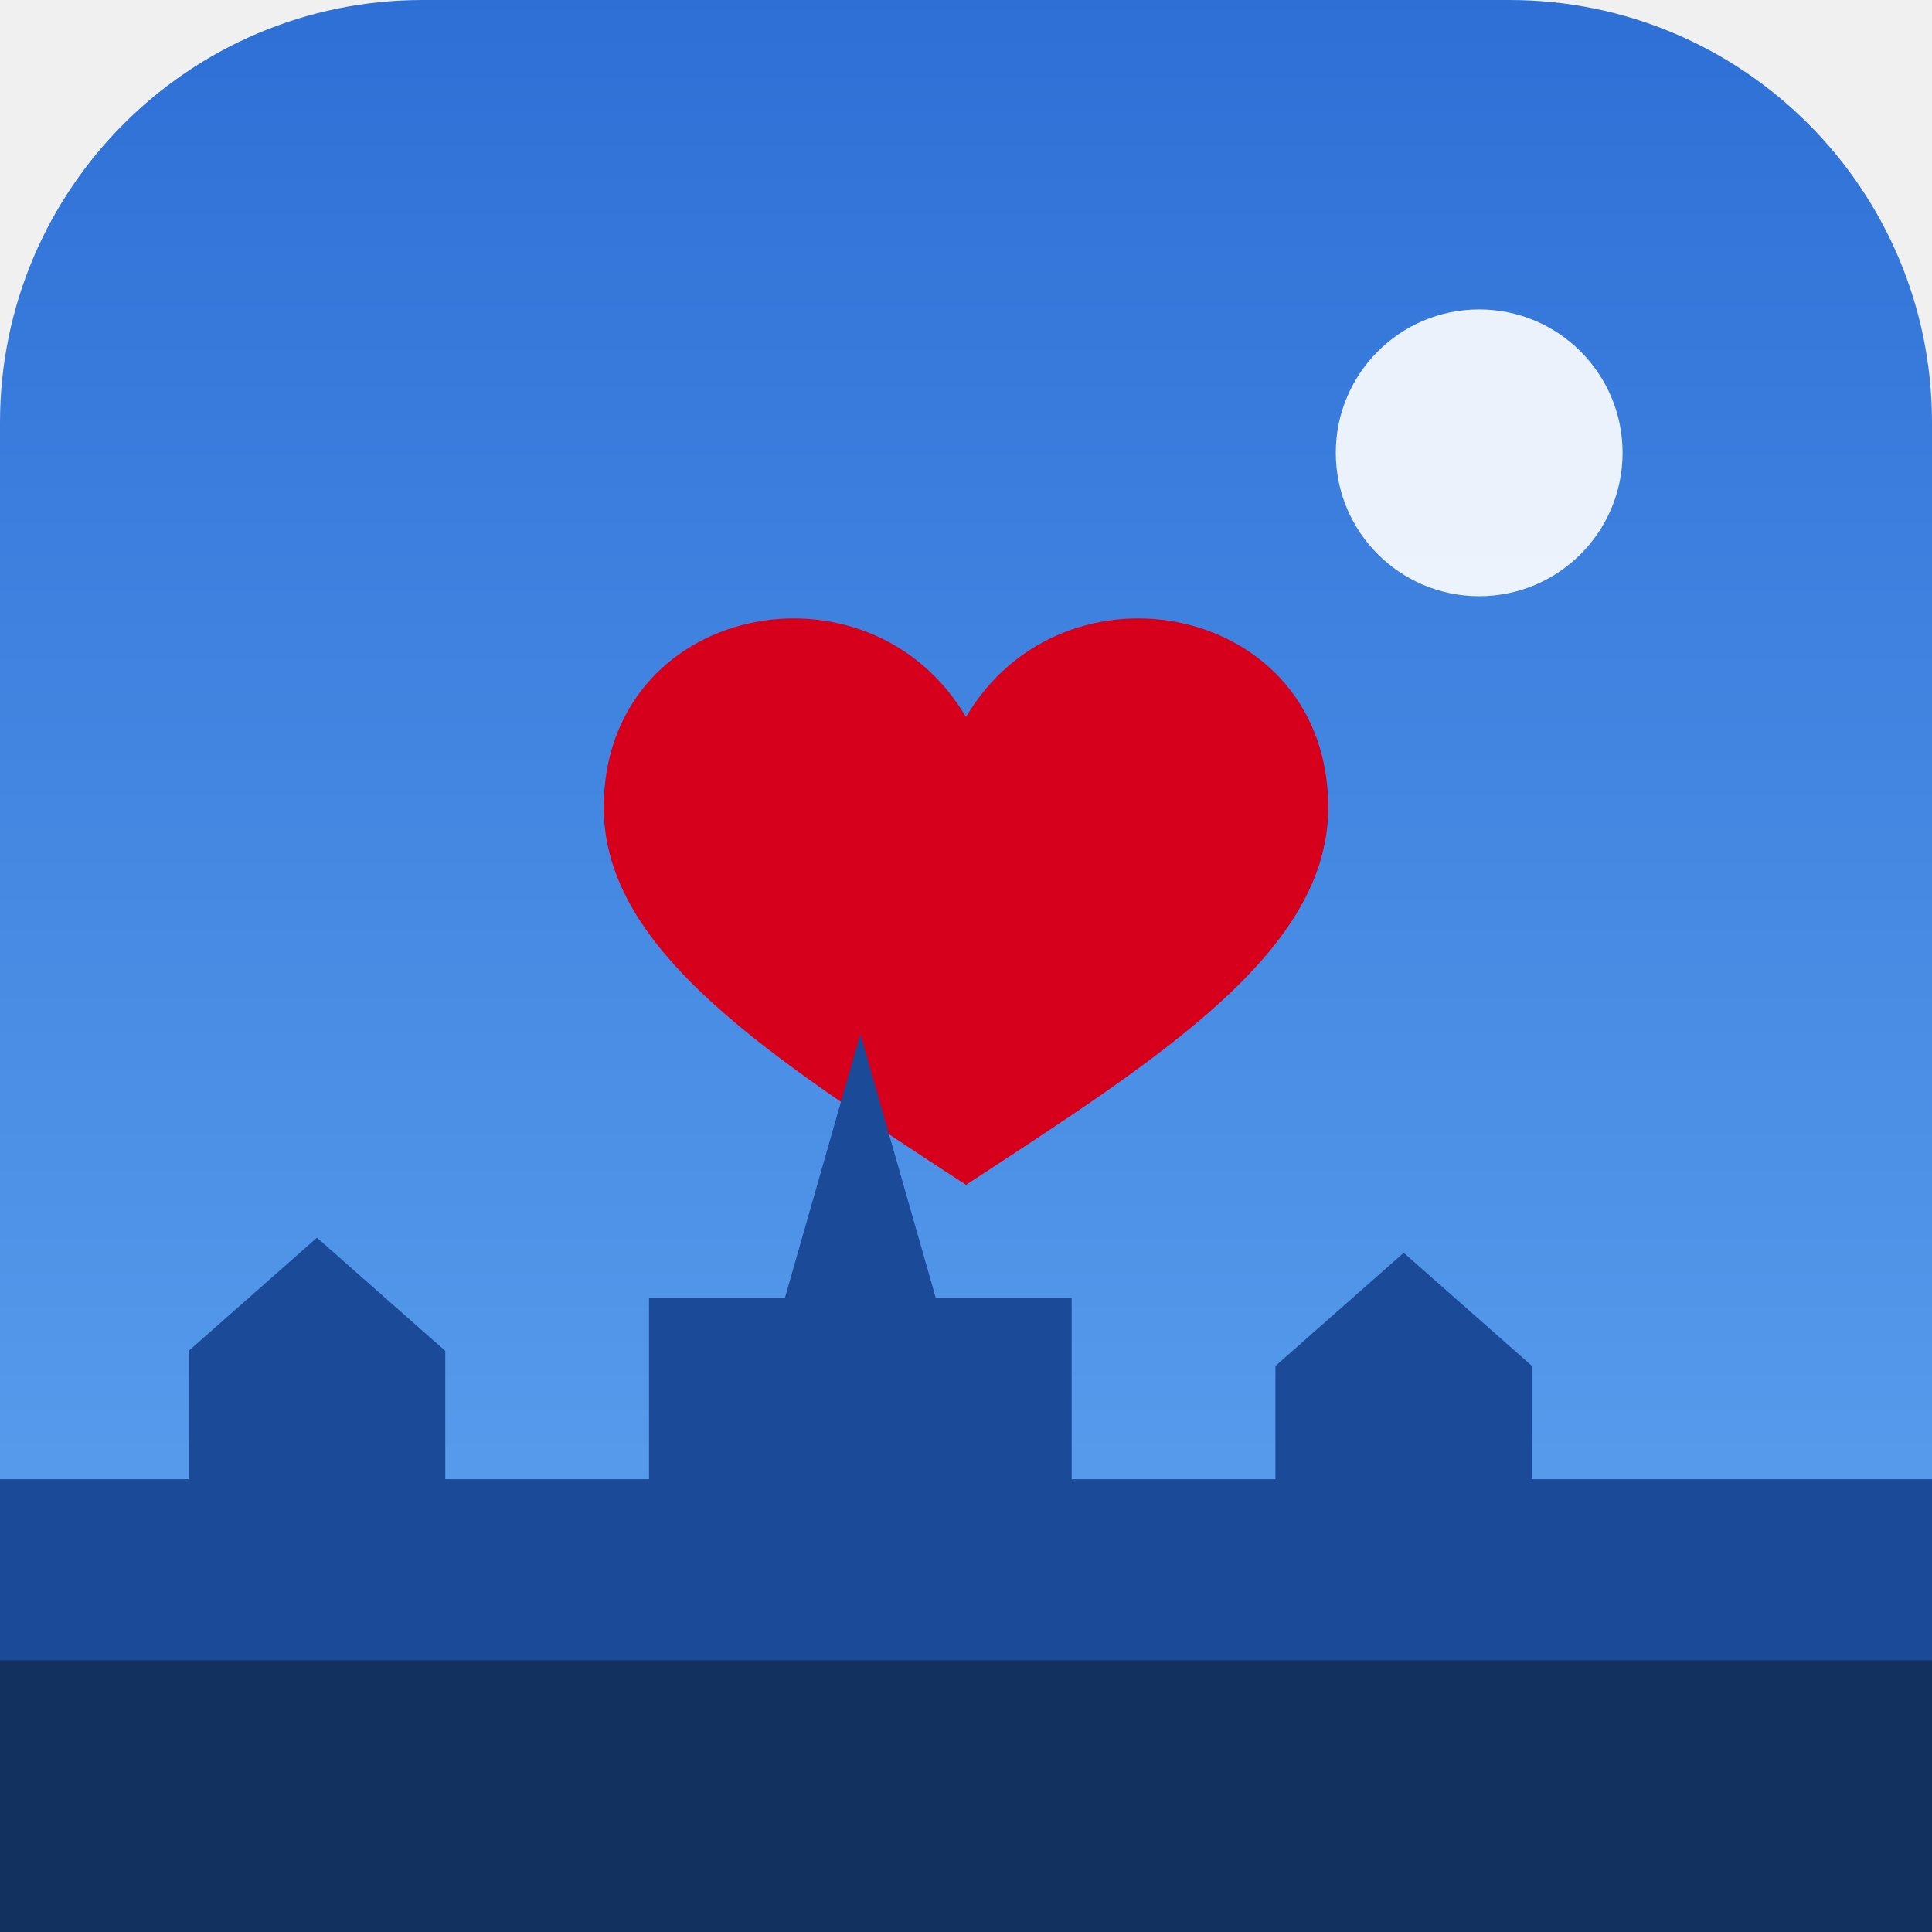
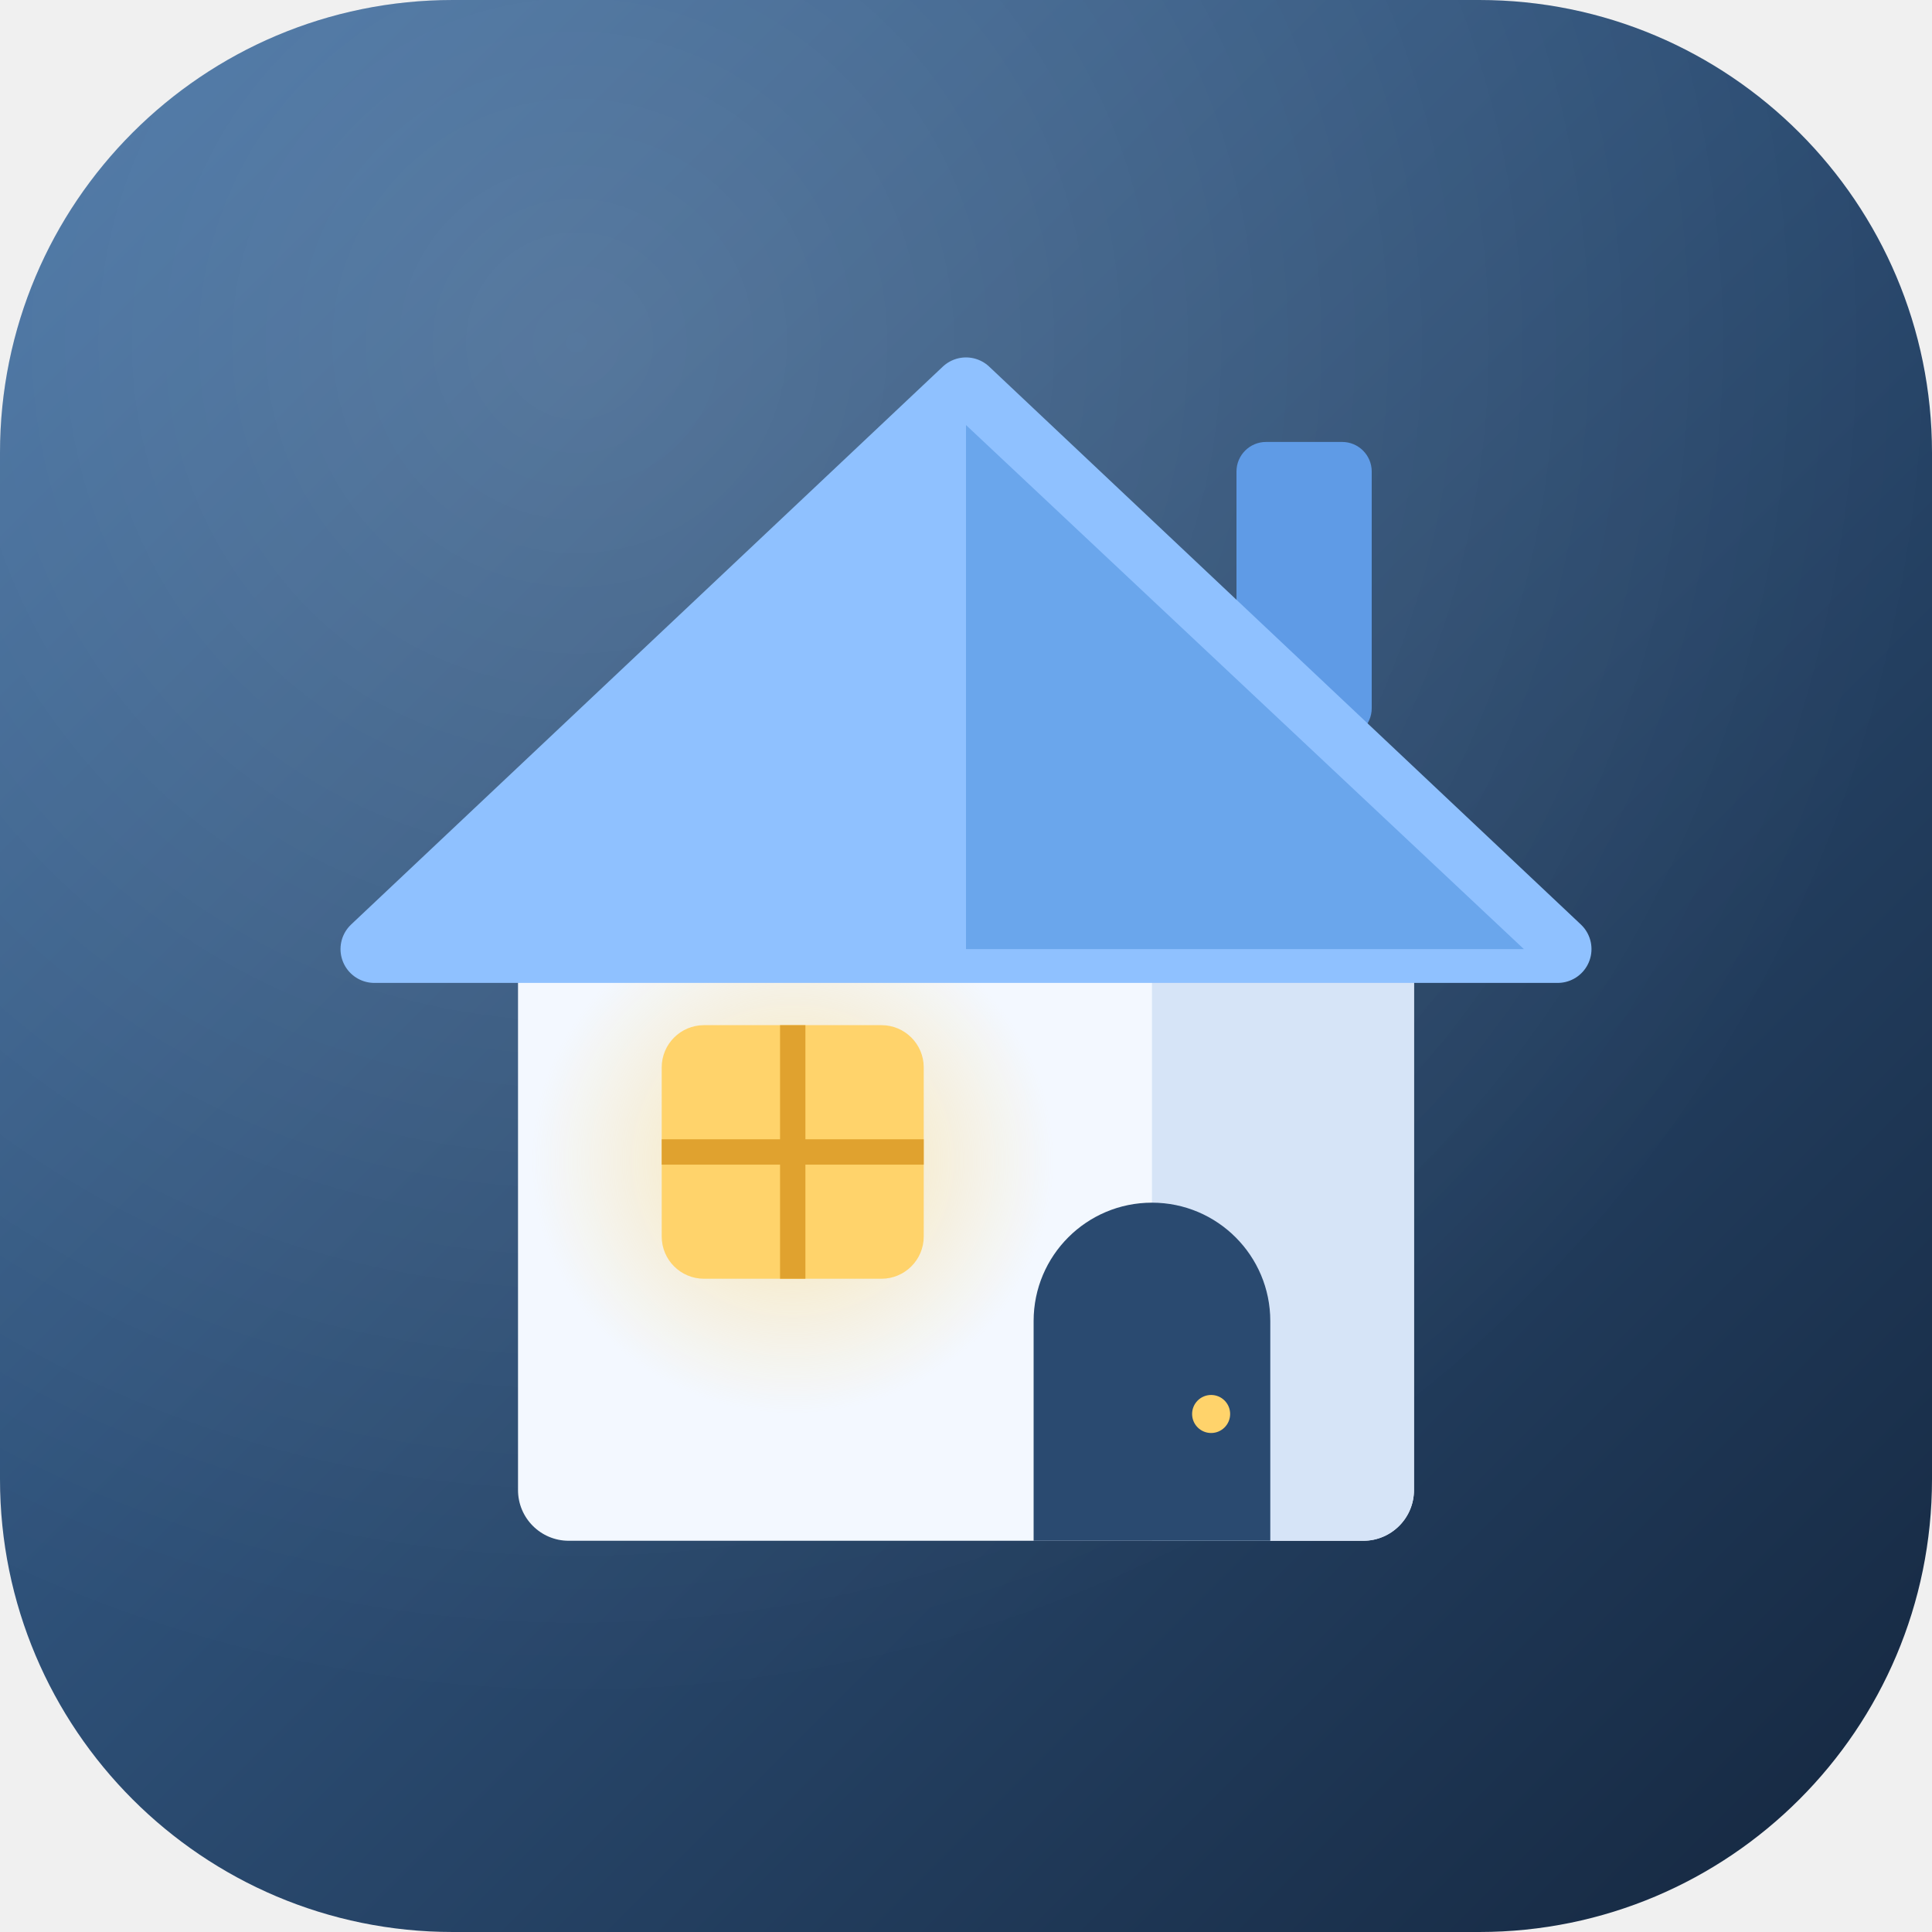
<svg xmlns="http://www.w3.org/2000/svg" viewBox="0 0 512 512">
  <defs>
-     <linearGradient id="g" x1="0" y1="0" x2="0" y2="1">
-       <stop offset="0" stop-color="#2e6fd6" />
-       <stop offset="1" stop-color="#62a8f2" />
+     <linearGradient id="g" x1="0" y1="0" x2="1" y2="1">
+       <stop offset="0" stop-color="#4170a3" />
+       <stop offset="1" stop-color="#14263e" />
    </linearGradient>
+     <radialGradient id="r" cx=".3" cy=".18" r=".7">
+       <stop offset="0" stop-color="#fff" stop-opacity=".16" />
+       <stop offset="1" stop-color="#fff" stop-opacity="0" />
+     </radialGradient>
+     <radialGradient id="w" cx=".5" cy=".5" r=".5">
+       <stop offset="0" stop-color="#ffd36b" stop-opacity=".55" />
+       <stop offset="1" stop-color="#ffd36b" stop-opacity="0" />
+     </radialGradient>
  </defs>
-   <rect width="512" height="512" rx="112" fill="url(#g)" />
-   <circle cx="392" cy="120" r="38" fill="#fff" opacity=".9" />
-   <path d="M256 250c-26-44-96-30-96 24 0 38 44 66 96 100 52-34 96-62 96-100 0-54-70-68-96-24z" fill="#d6001c" transform="translate(0,-60)" />
-   <path fill="#1b4a99" d="M0 512V392H50V358L84 328L118 358V392H172V344H208L228 274L248 344H284V392H338V362L372 332L406 362V392H512V512Z" />
-   <path fill="#12315f" d="M0 512V440h512v72z" />
+   <clipPath id="c">
+     <rect width="512" height="512" rx="120" />
+   </clipPath>
+   <g clip-path="url(#c)">
+     <rect width="512" height="512" fill="url(#g)" />
+     <rect width="512" height="512" fill="url(#r)" />
+   </g>
+   <g transform="translate(256 256) scale(1.12) translate(-256 -254)">
+     <rect x="320" y="130" width="32" height="70" rx="7" fill="#5f9be6" />
+     <rect x="150" y="226" width="212" height="164" rx="12" fill="#f3f8ff" />
+     <path d="M300 226H350a12 12 0 0 1 12 12V378a12 12 0 0 1-12 12H300Z" fill="#d6e4f7" />
+     <ellipse cx="215" cy="300" rx="62" ry="60" fill="url(#w)" />
+     <rect x="184" y="268" width="62" height="60" rx="10" fill="#ffd36b" />
+     <path d="M215 268V328M184 298H246" stroke="#e0a22f" stroke-width="6" />
+     <path d="M272 390V338a28 28 0 0 1 56 0V390Z" fill="#2a4a70" />
+     <circle cx="314" cy="360" r="4.5" fill="#ffd36b" />
+     <path d="M116 250 256 118 396 250Z" fill="#8fc1ff" stroke="#8fc1ff" stroke-width="16" stroke-linejoin="round" />
+     <path d="M256 118 396 250H256Z" fill="#6aa6ec" stroke="#6aa6ec" stroke-width="16" stroke-linejoin="round" stroke-linecap="round" opacity=".0" />
+     <path d="M256 126V250H388Z" fill="#6aa6ec" />
+   </g>
</svg>
